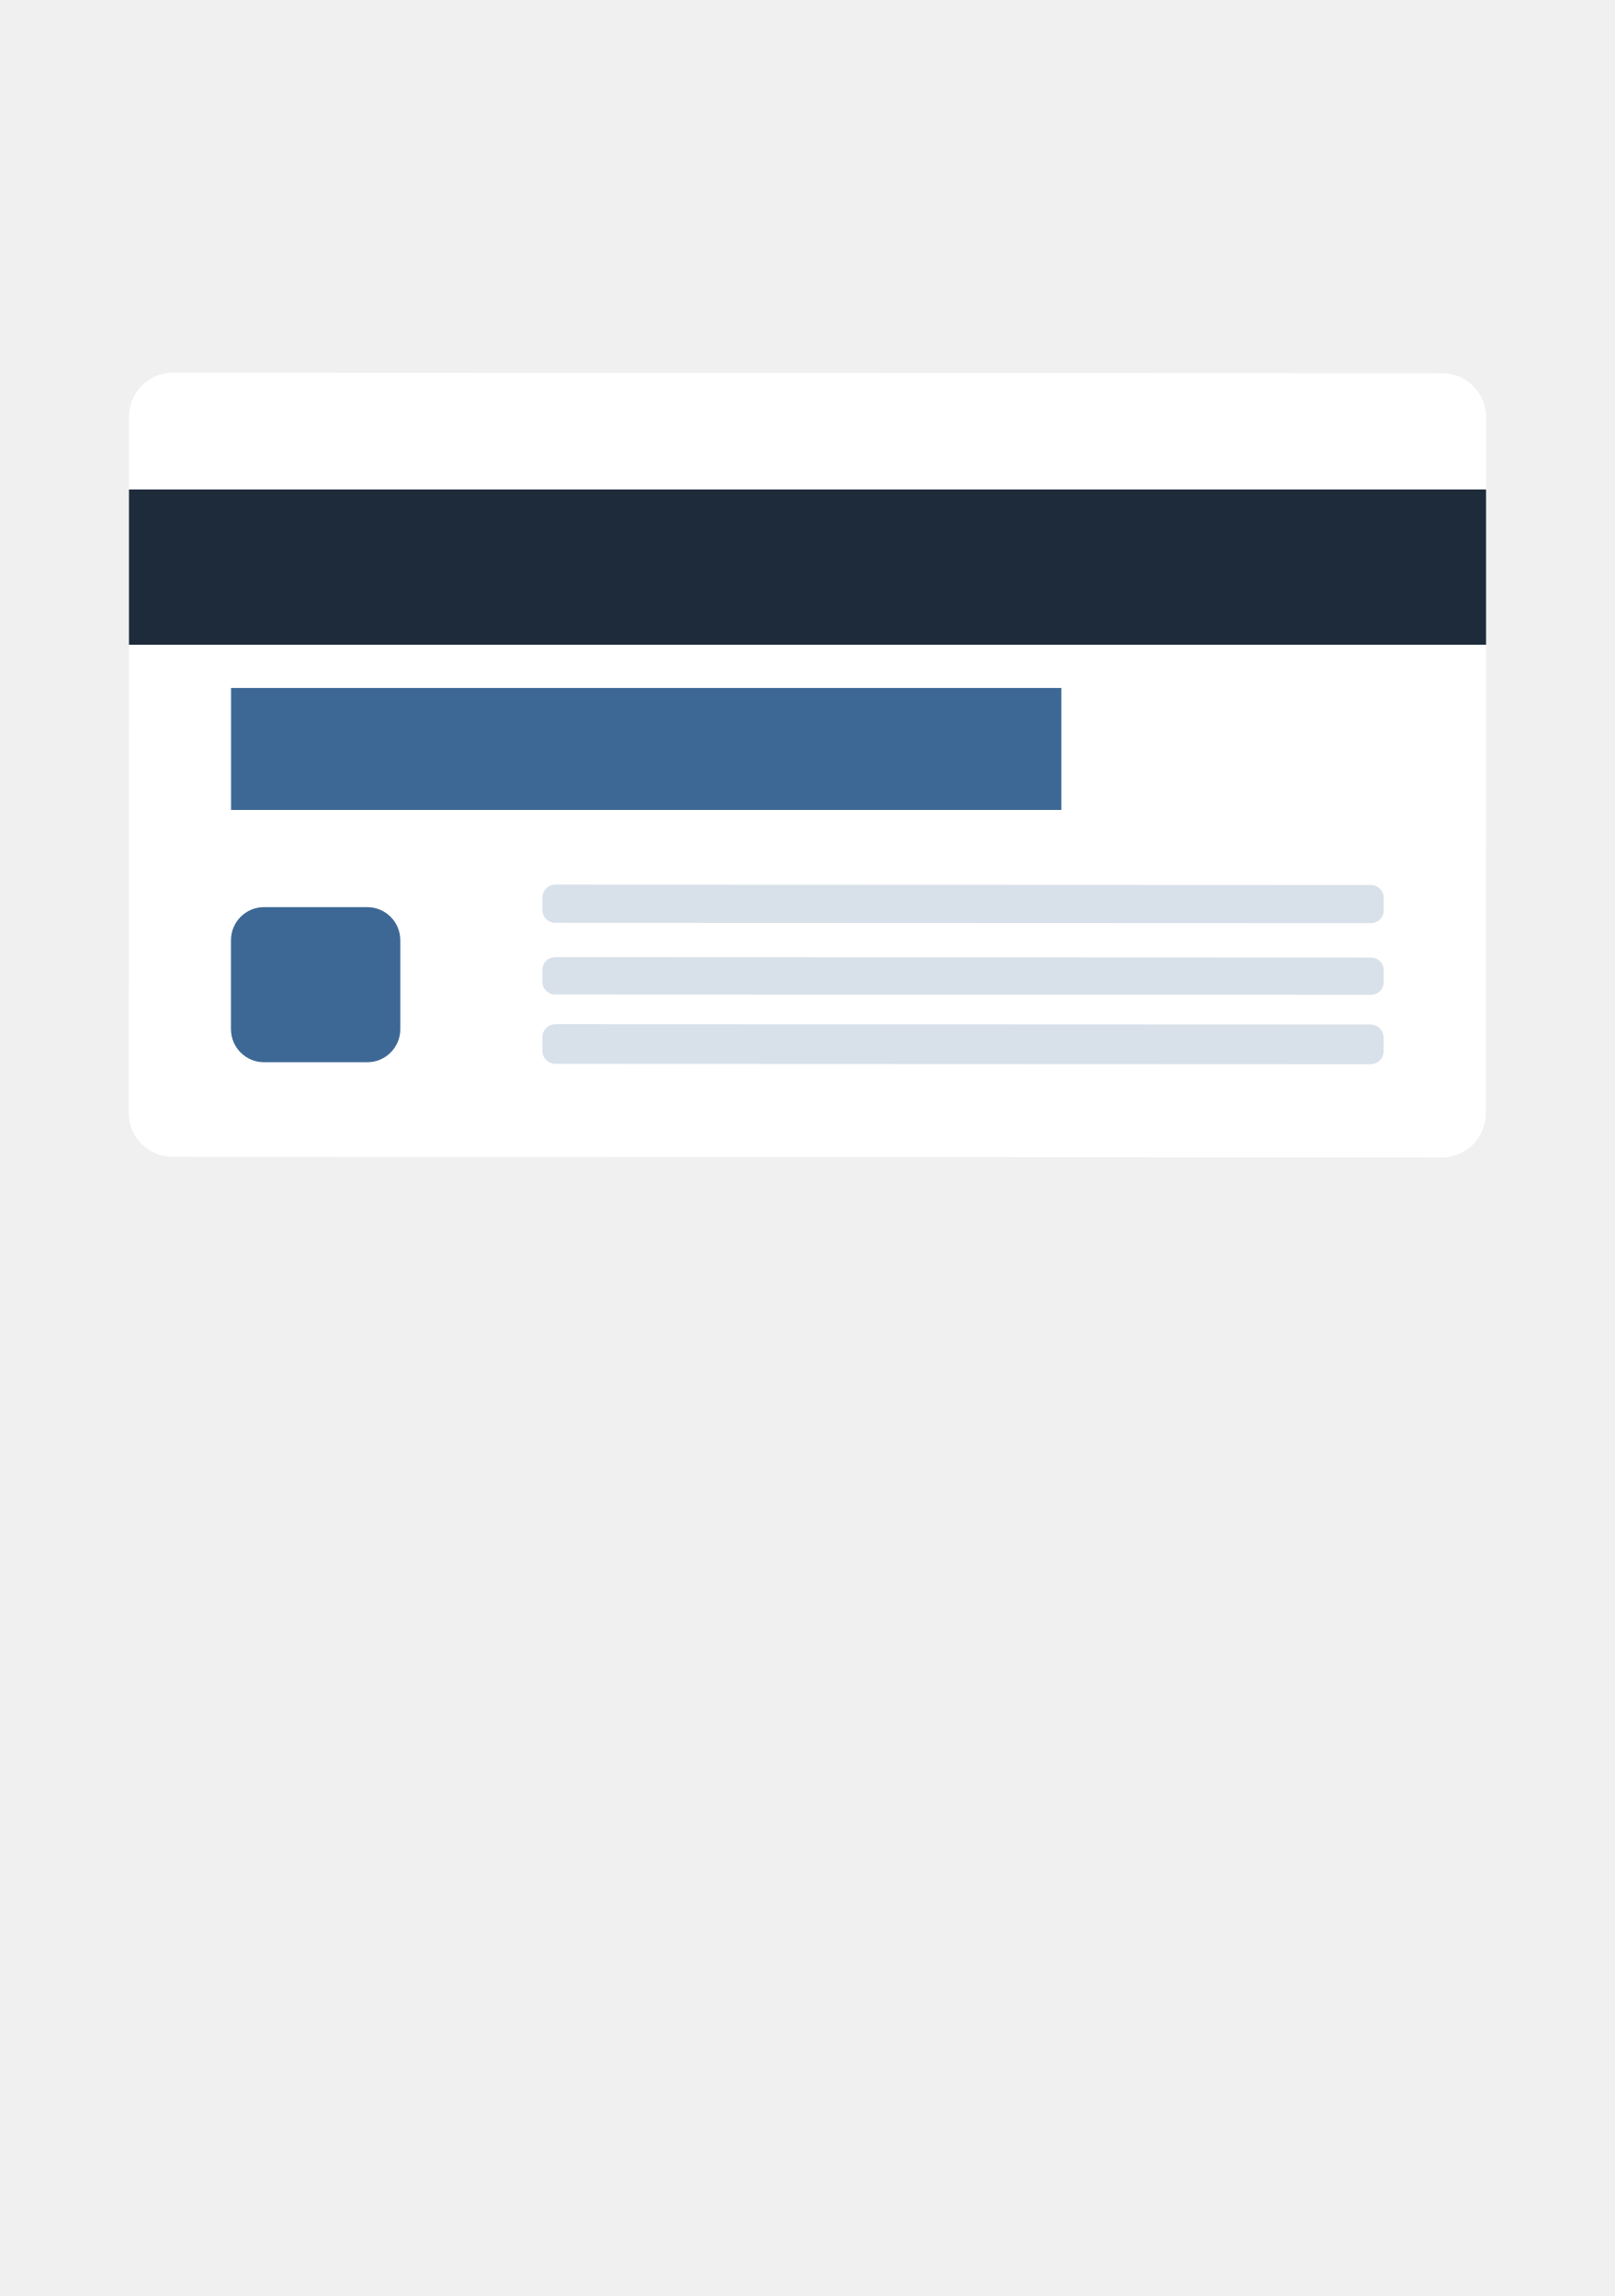
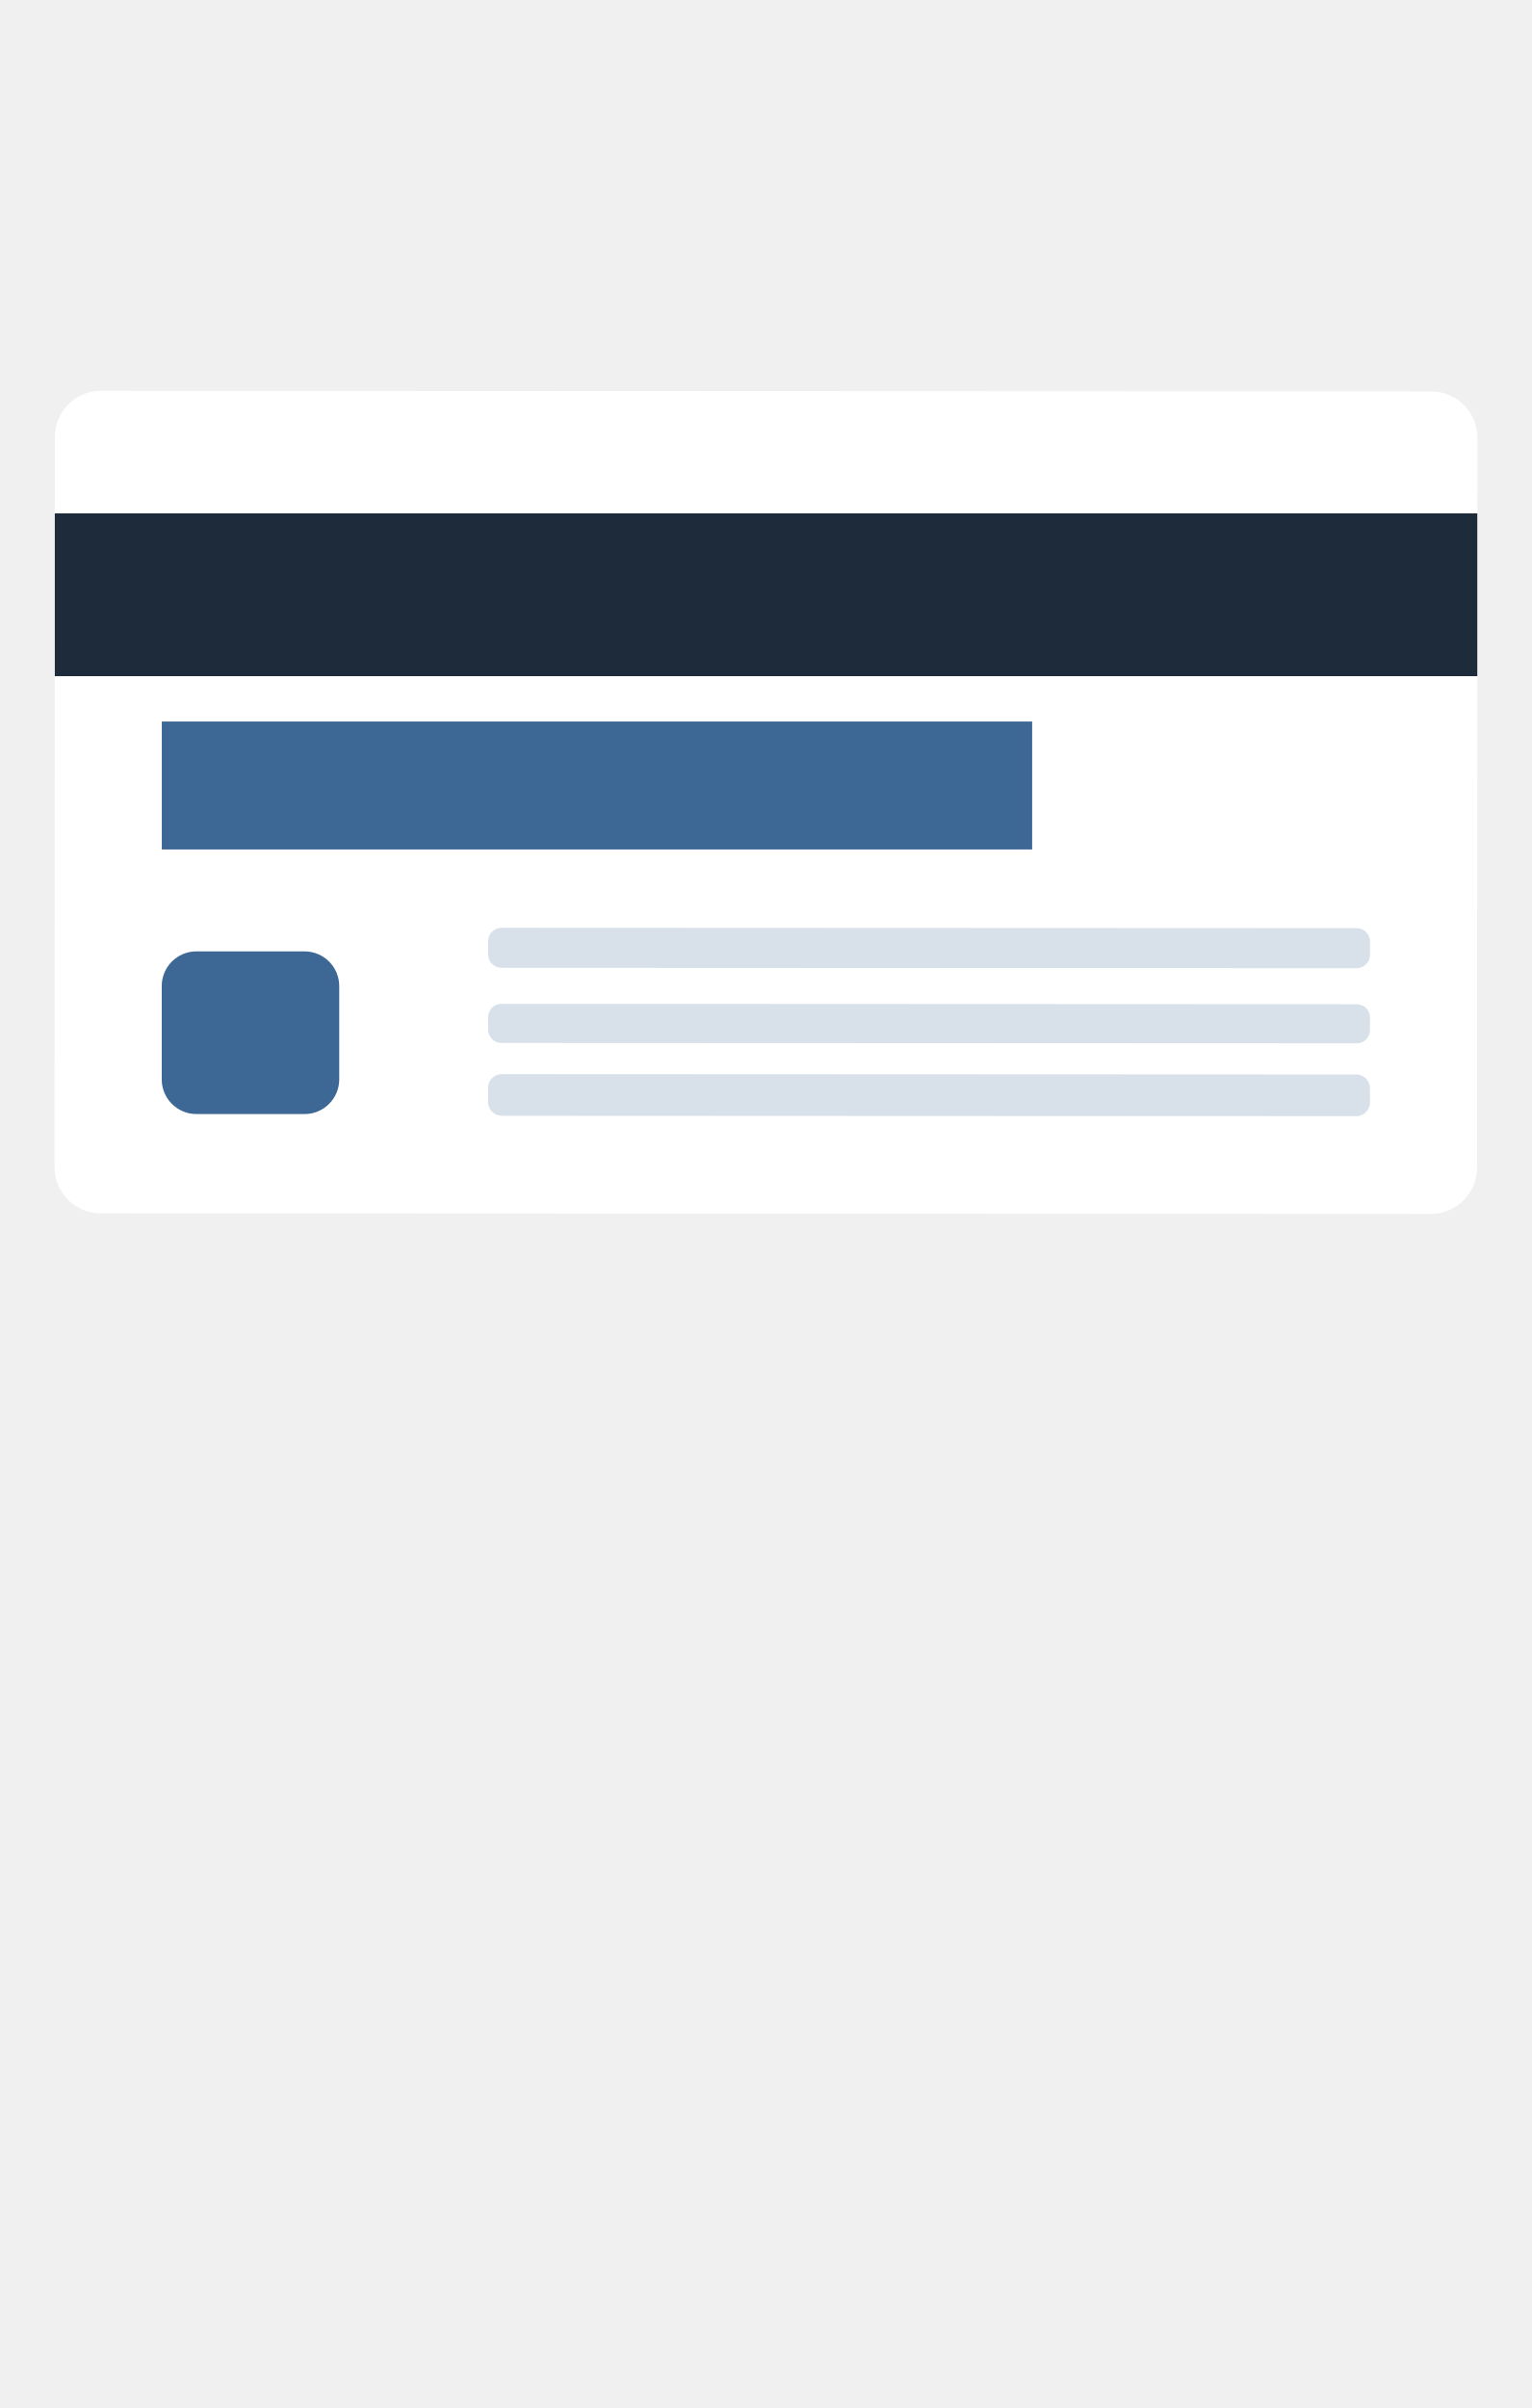
- <svg xmlns="http://www.w3.org/2000/svg" width="90" height="128" viewBox="0 0 128 201.144">
+ <svg xmlns="http://www.w3.org/2000/svg" height="201.144" viewBox="0 0 128 201.144" style="width:100%; height:100%">
  <defs>
    <clipPath id="clip-path">
      <rect id="Rectangle_504" data-name="Rectangle 504" width="118.885" height="101.396" fill="none" />
    </clipPath>
    <clipPath id="clip-path-3">
      <rect id="Rectangle_500" data-name="Rectangle 500" width="73.687" height="3.378" fill="#3d6895" />
    </clipPath>
    <clipPath id="clip-path-4">
      <rect id="Rectangle_501" data-name="Rectangle 501" width="73.687" height="3.302" fill="#3d6895" />
    </clipPath>
    <clipPath id="clip-path-5">
      <rect id="Rectangle_502" data-name="Rectangle 502" width="73.688" height="3.512" fill="#3d6895" />
    </clipPath>
  </defs>
  <g id="Component_185_1" data-name="Component 185 – 1" transform="translate(1)">
    <g id="Group_1236" data-name="Group 1236" transform="translate(3.558)">
      <g id="Group_1235" data-name="Group 1235" clip-path="url(#clip-path)">
        <g id="Group_1234" data-name="Group 1234">
          <g id="Group_1233" data-name="Group 1233" clip-path="url(#clip-path)">
            <path id="Path_3586" data-name="Path 3586" d="M118.857,151.494l.028-61.02a3.851,3.851,0,0,0-3.838-3.842L3.87,86.582A3.851,3.851,0,0,0,.028,90.42L0,151.439a3.851,3.851,0,0,0,3.838,3.843l111.177.05a3.851,3.851,0,0,0,3.841-3.838" transform="translate(0 -53.936)" fill="#fff" />
            <rect id="Rectangle_498" data-name="Rectangle 498" width="118.857" height="13.595" transform="translate(0.022 42.886)" fill="#1e2b3b" />
            <rect id="Rectangle_499" data-name="Rectangle 499" width="72.723" height="10.688" transform="translate(8.962 60.27)" fill="#3d6895" />
            <path id="Path_3587" data-name="Path 3587" d="M38.575,221.445l0-7.791a2.9,2.9,0,0,0-2.9-2.9l-9.032,0a2.9,2.9,0,0,0-2.9,2.9l0,7.791a2.9,2.9,0,0,0,2.9,2.9l9.033,0a2.9,2.9,0,0,0,2.9-2.9" transform="translate(-14.788 -131.285)" fill="#3d6895" />
            <g id="Group_1226" data-name="Group 1226" transform="translate(36.231 77.5)" opacity="0.2">
              <g id="Group_1225" data-name="Group 1225">
                <g id="Group_1224" data-name="Group 1224" clip-path="url(#clip-path-3)">
                  <path id="Path_3588" data-name="Path 3588" d="M97.213,208.889l71.438.032a1.122,1.122,0,0,0,1.124-1.124v-1.1a1.124,1.124,0,0,0-1.123-1.124l-71.438-.032a1.124,1.124,0,0,0-1.125,1.123v1.1a1.124,1.124,0,0,0,1.123,1.125" transform="translate(-96.09 -205.543)" fill="#3d6895" />
                </g>
              </g>
            </g>
            <g id="Group_1229" data-name="Group 1229" transform="translate(36.228 83.851)" opacity="0.2">
              <g id="Group_1228" data-name="Group 1228">
                <g id="Group_1227" data-name="Group 1227" clip-path="url(#clip-path-4)">
                  <path id="Path_3589" data-name="Path 3589" d="M97.194,225.658l71.464.032a1.11,1.11,0,0,0,1.112-1.11v-1.047a1.111,1.111,0,0,0-1.111-1.112l-71.464-.032a1.112,1.112,0,0,0-1.112,1.11v1.049a1.109,1.109,0,0,0,1.11,1.111" transform="translate(-96.083 -222.389)" fill="#3d6895" />
                </g>
              </g>
            </g>
            <g id="Group_1232" data-name="Group 1232" transform="translate(36.225 89.722)" opacity="0.2">
              <g id="Group_1231" data-name="Group 1231">
                <g id="Group_1230" data-name="Group 1230" clip-path="url(#clip-path-5)">
                  <path id="Path_3590" data-name="Path 3590" d="M169.762,240.324v-1.186a1.147,1.147,0,0,0-1.146-1.147l-71.394-.032a1.146,1.146,0,0,0-1.147,1.146v1.186a1.148,1.148,0,0,0,1.146,1.148l71.394.033a1.149,1.149,0,0,0,1.147-1.147" transform="translate(-96.075 -237.959)" fill="#3d6895" />
                </g>
              </g>
            </g>
          </g>
        </g>
      </g>
    </g>
  </g>
</svg>
